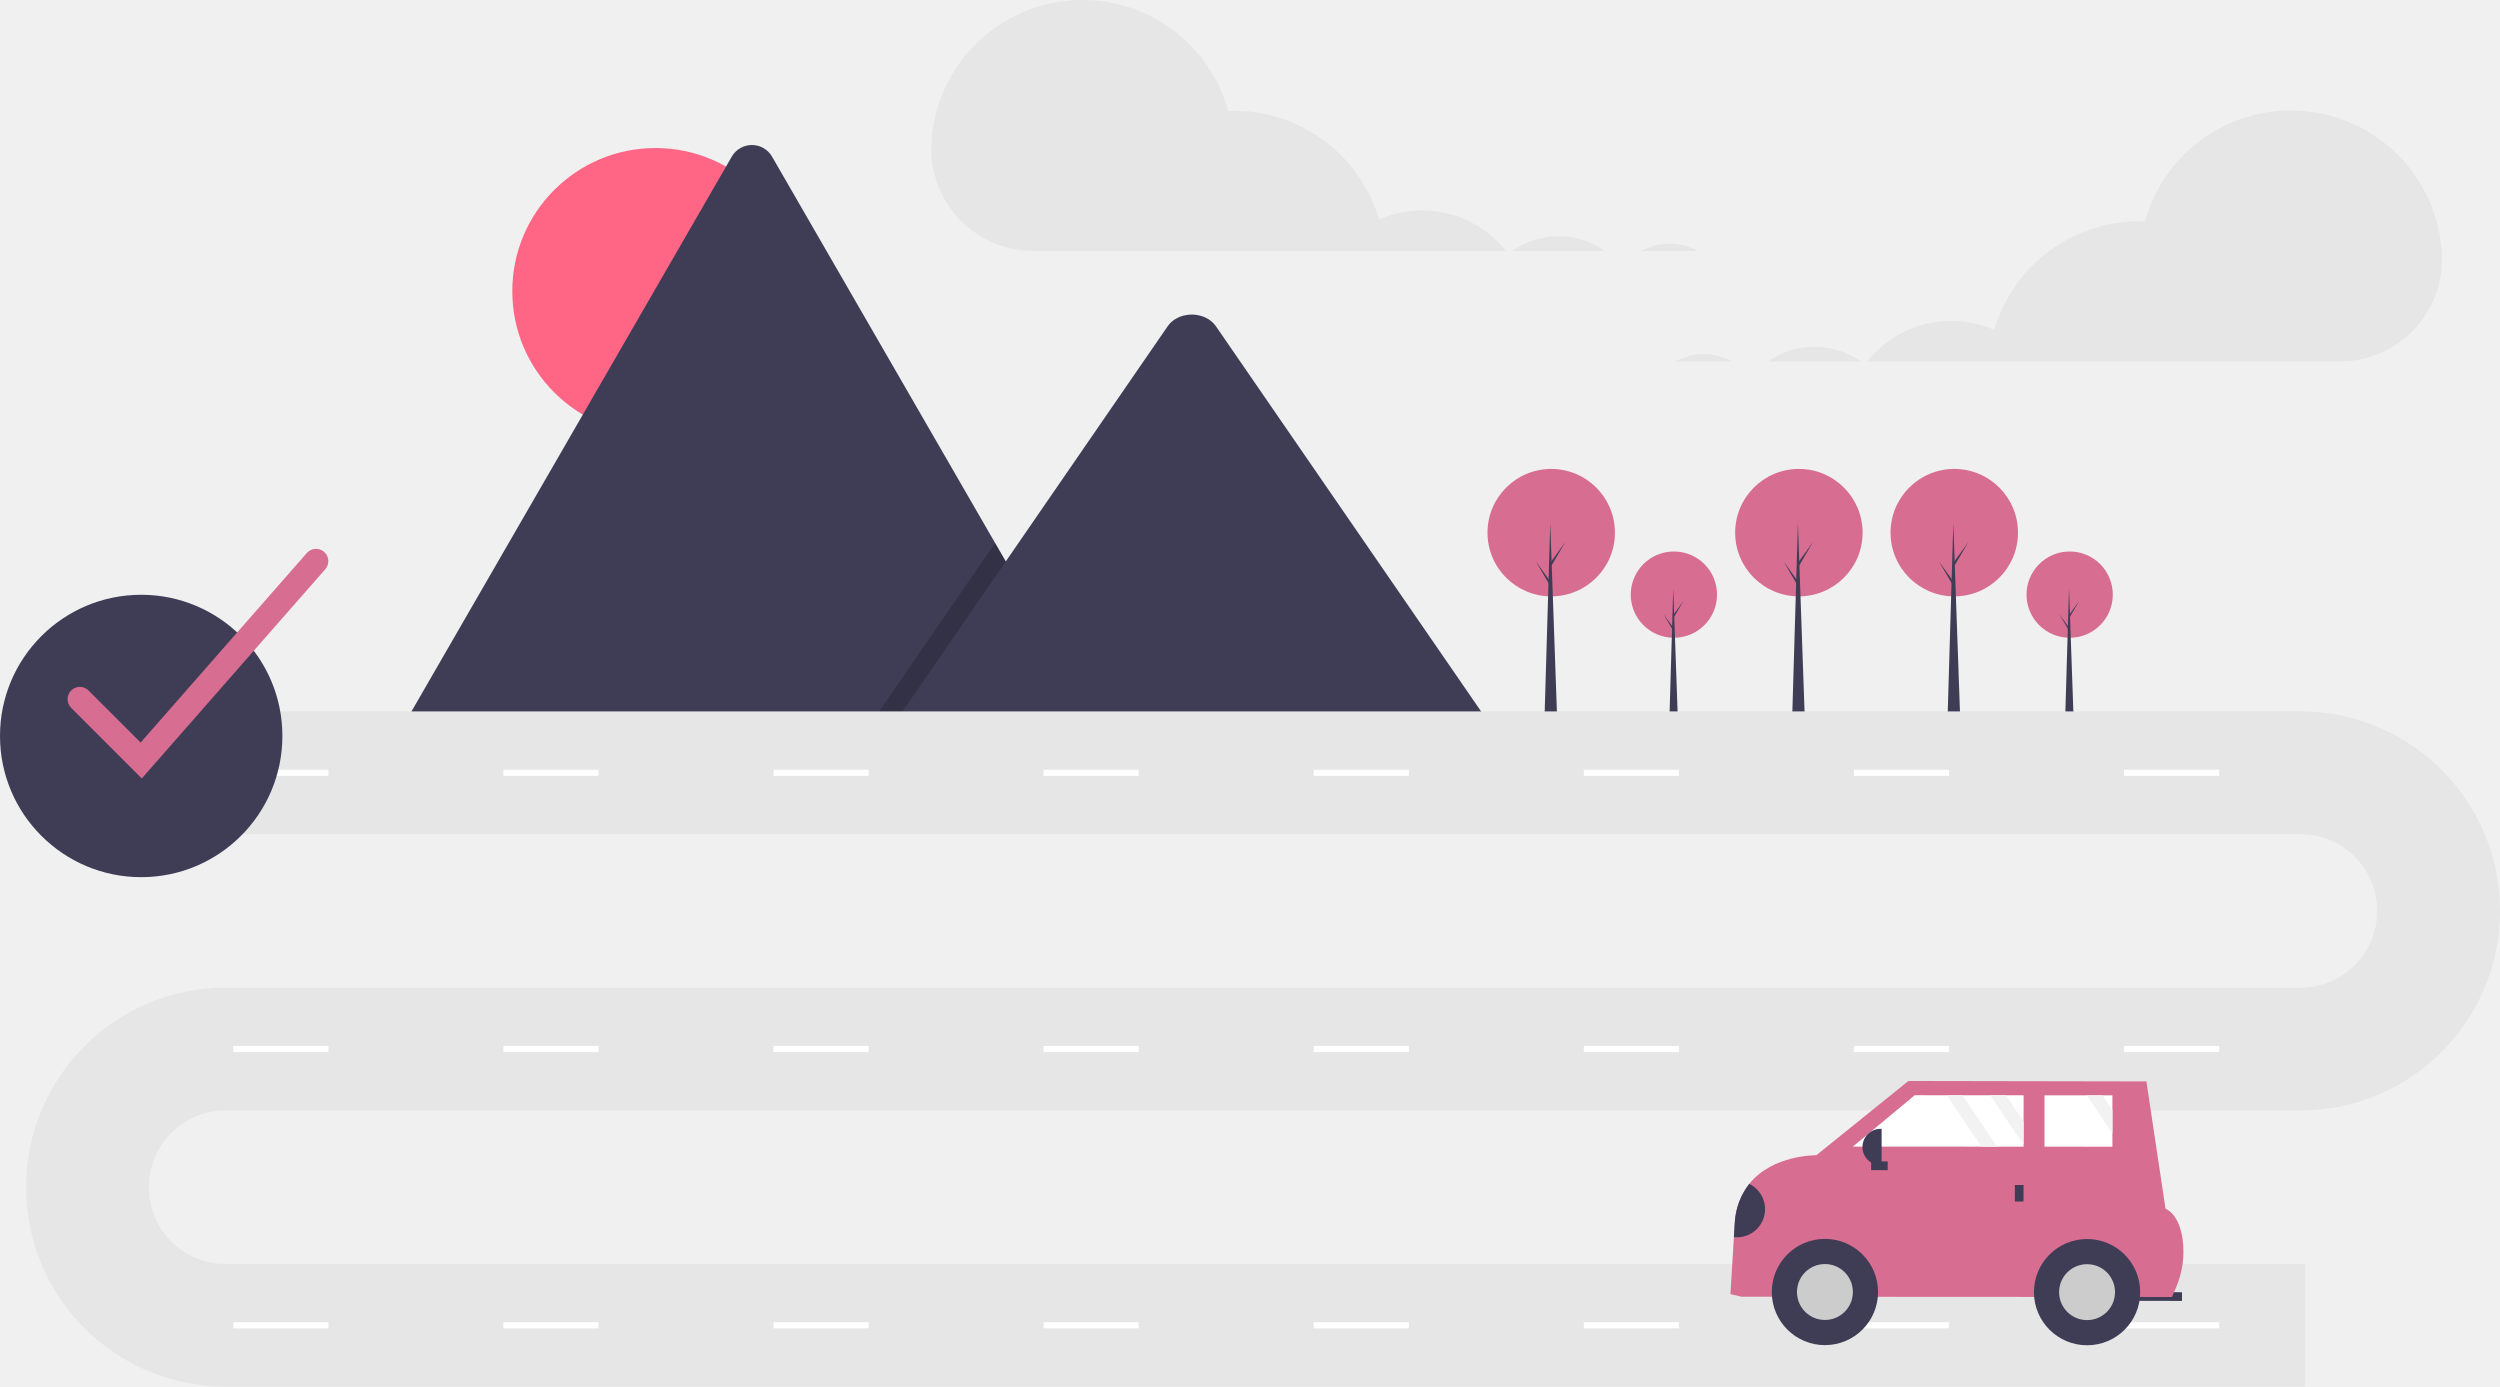
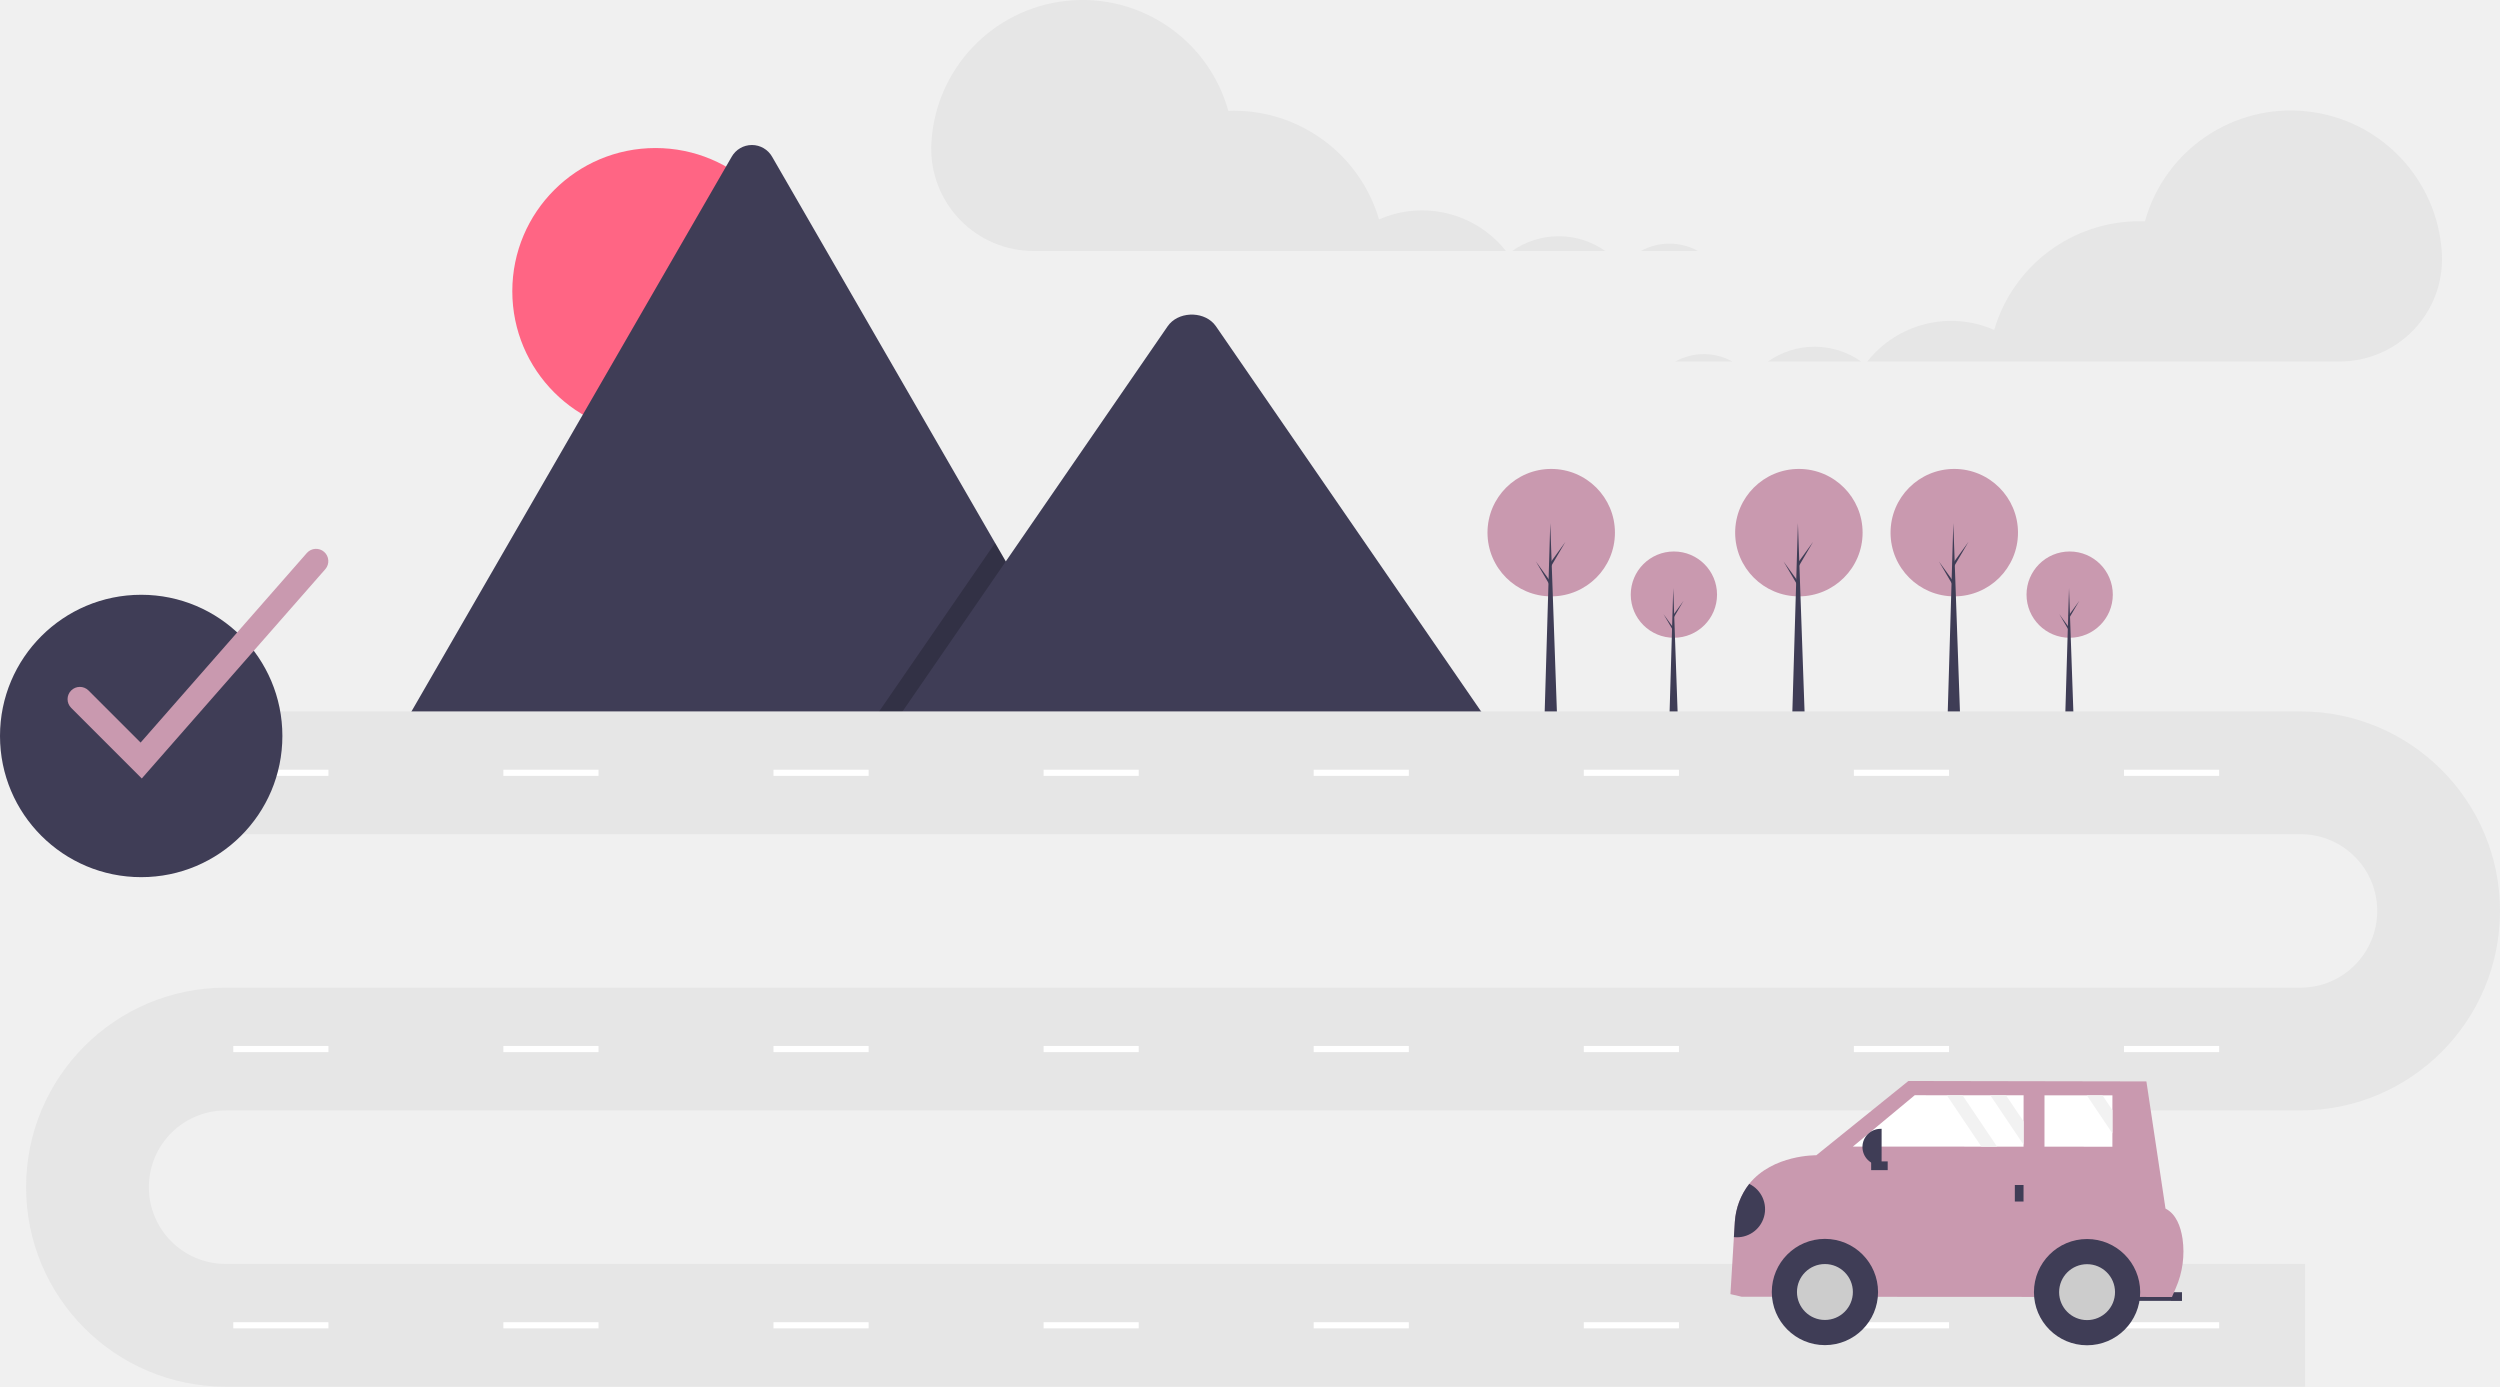
<svg xmlns="http://www.w3.org/2000/svg" id="e0958169-61ce-49c9-8f2a-5e3a81fc50e8" data-name="Layer 1" width="886.351" height="491.631" viewBox="0 0 886.351 491.631">
  <circle cx="232.396" cy="103.246" r="50.763" fill="#ff6584" />
  <path d="M548.406,463.863H299.38a5.079,5.079,0,0,1-.931-.074L416.227,259.78a8.246,8.246,0,0,1,14.355,0L509.626,396.686l3.787,6.551Z" transform="translate(-156.8244 -204.1844)" fill="#3f3d56" />
  <polygon points="391.582 259.678 306.558 259.678 348.296 199.052 351.3 194.685 352.802 192.502 356.589 199.052 391.582 259.678" opacity="0.2" />
  <path d="M687.062,463.863H471.675l41.738-60.626,3.004-4.367,54.388-79.007c3.566-5.178,12.144-5.501,16.336-.977a9.83,9.83,0,0,1,.783.977Z" transform="translate(-156.8244 -204.1844)" fill="#3f3d56" />
-   <circle cx="593.463" cy="210.82" r="15.296" fill="#d86d92" />
+   <circle cx="593.463" cy="210.82" r="15.296" fill="#c999af" />
  <polygon points="594.938 256.894 591.805 256.894 593.233 208.516 594.938 256.894" fill="#3f3d56" />
  <polygon points="593.509 217.685 596.873 213.031 593.463 218.837 593.095 218.192 593.509 217.685" fill="#3f3d56" />
  <polygon points="593.141 222.384 589.777 217.731 593.187 223.536 593.555 222.891 593.141 222.384" fill="#3f3d56" />
-   <circle cx="733.78" cy="210.82" r="15.296" fill="#d86d92" />
+   <circle cx="733.78" cy="210.82" r="15.296" fill="#c999af" />
  <polygon points="735.254 256.894 732.121 256.894 733.55 208.516 735.254 256.894" fill="#3f3d56" />
  <polygon points="733.826 217.685 737.19 213.031 733.78 218.837 733.411 218.192 733.826 217.685" fill="#3f3d56" />
  <polygon points="733.458 222.384 730.094 217.731 733.504 223.536 733.872 222.891 733.458 222.384" fill="#3f3d56" />
-   <circle cx="637.775" cy="188.846" r="22.592" fill="#d86d92" />
+   <circle cx="637.775" cy="188.846" r="22.592" fill="#c999af" />
  <polygon points="639.952 256.894 635.325 256.894 637.434 185.444 639.952 256.894" fill="#3f3d56" />
  <polygon points="637.843 198.985 642.81 192.113 637.775 200.687 637.23 199.734 637.843 198.985" fill="#3f3d56" />
  <polygon points="637.298 205.926 632.331 199.054 637.366 207.627 637.911 206.675 637.298 205.926" fill="#3f3d56" />
-   <circle cx="692.868" cy="188.846" r="22.592" fill="#d86d92" />
+   <circle cx="692.868" cy="188.846" r="22.592" fill="#c999af" />
  <polygon points="695.046 256.894 690.419 256.894 692.528 185.444 695.046 256.894" fill="#3f3d56" />
  <polygon points="692.936 198.985 697.904 192.113 692.868 200.687 692.324 199.734 692.936 198.985" fill="#3f3d56" />
  <polygon points="692.392 205.926 687.424 199.054 692.46 207.627 693.004 206.675 692.392 205.926" fill="#3f3d56" />
-   <circle cx="549.969" cy="188.846" r="22.592" fill="#d86d92" />
+   <circle cx="549.969" cy="188.846" r="22.592" fill="#c999af" />
  <polygon points="552.146 256.894 547.519 256.894 549.629 185.444 552.146 256.894" fill="#3f3d56" />
  <polygon points="550.037 198.985 555.004 192.113 549.969 200.687 549.425 199.734 550.037 198.985" fill="#3f3d56" />
  <polygon points="549.493 205.926 544.525 199.054 549.561 207.627 550.105 206.675 549.493 205.926" fill="#3f3d56" />
  <path d="M974.074,695.816H236.808a70.734,70.734,0,1,1,0-141.468H972.442a27.205,27.205,0,0,0,0-54.411H212.323v-43.529H972.442a70.734,70.734,0,1,1,0,141.468H236.808a27.205,27.205,0,1,0,0,54.411H974.074Z" transform="translate(-156.8244 -204.1844)" fill="#e6e6e6" />
  <rect x="82.704" y="272.9" width="33.735" height="2.176" fill="#fff" />
  <rect x="178.467" y="272.9" width="33.735" height="2.176" fill="#fff" />
  <rect x="274.23" y="272.9" width="33.735" height="2.176" fill="#fff" />
  <rect x="369.993" y="272.9" width="33.735" height="2.176" fill="#fff" />
  <rect x="465.756" y="272.9" width="33.735" height="2.176" fill="#fff" />
  <rect x="561.519" y="272.9" width="33.735" height="2.176" fill="#fff" />
  <rect x="657.282" y="272.9" width="33.735" height="2.176" fill="#fff" />
  <rect x="753.045" y="272.9" width="33.735" height="2.176" fill="#fff" />
  <rect x="82.704" y="370.839" width="33.735" height="2.176" fill="#fff" />
  <rect x="178.467" y="370.839" width="33.735" height="2.176" fill="#fff" />
  <rect x="274.23" y="370.839" width="33.735" height="2.176" fill="#fff" />
  <rect x="369.993" y="370.839" width="33.735" height="2.176" fill="#fff" />
  <rect x="465.756" y="370.839" width="33.735" height="2.176" fill="#fff" />
  <rect x="561.519" y="370.839" width="33.735" height="2.176" fill="#fff" />
  <rect x="657.282" y="370.839" width="33.735" height="2.176" fill="#fff" />
  <rect x="753.045" y="370.839" width="33.735" height="2.176" fill="#fff" />
  <rect x="82.704" y="468.779" width="33.735" height="2.176" fill="#fff" />
  <rect x="178.467" y="468.779" width="33.735" height="2.176" fill="#fff" />
  <rect x="274.23" y="468.779" width="33.735" height="2.176" fill="#fff" />
  <rect x="369.993" y="468.779" width="33.735" height="2.176" fill="#fff" />
  <rect x="465.756" y="468.779" width="33.735" height="2.176" fill="#fff" />
  <rect x="561.519" y="468.779" width="33.735" height="2.176" fill="#fff" />
  <rect x="657.282" y="468.779" width="33.735" height="2.176" fill="#fff" />
  <rect x="753.045" y="468.779" width="33.735" height="2.176" fill="#fff" />
  <path d="M732.01,298.879a28.992,28.992,0,0,0-6.045-5.704h12.624A21.114,21.114,0,0,0,732.01,298.879Z" transform="translate(-156.8244 -204.1844)" fill="none" />
  <path d="M690.743,293.176h2.176c-.468.328-.936.655-1.383,1.01C691.281,293.842,691.009,293.511,690.743,293.176Z" transform="translate(-156.8244 -204.1844)" fill="none" />
  <path d="M748.692,290.559a20.833,20.833,0,0,1,10.129,2.617H738.589A20.742,20.742,0,0,1,748.692,290.559Z" transform="translate(-156.8244 -204.1844)" fill="#e6e6e6" />
  <path d="M709.431,287.941a28.623,28.623,0,0,1,16.534,5.235H692.919A28.616,28.616,0,0,1,709.431,287.941Z" transform="translate(-156.8244 -204.1844)" fill="#e6e6e6" />
  <path d="M487.036,254.807a53.656,53.656,0,0,1,105.274-11.313c.65-.023,1.3-.049,1.955-.049a53.669,53.669,0,0,1,51.482,38.538A37.92,37.92,0,0,1,690.743,293.176h-167.372a36.293,36.293,0,0,1-36.373-37.577Q487.014,255.204,487.036,254.807Z" transform="translate(-156.8244 -204.1844)" fill="#e6e6e6" />
  <path d="M777.587,338.055a28.992,28.992,0,0,1,6.045-5.704H771.008A21.114,21.114,0,0,1,777.587,338.055Z" transform="translate(-156.8244 -204.1844)" fill="none" />
  <path d="M818.854,332.352h-2.176c.468.328.936.655,1.383,1.01C818.316,333.018,818.588,332.687,818.854,332.352Z" transform="translate(-156.8244 -204.1844)" fill="none" />
  <path d="M760.905,329.734a20.833,20.833,0,0,0-10.129,2.617h20.232A20.742,20.742,0,0,0,760.905,329.734Z" transform="translate(-156.8244 -204.1844)" fill="#e6e6e6" />
  <path d="M800.166,327.117a28.623,28.623,0,0,0-16.534,5.235h33.046A28.616,28.616,0,0,0,800.166,327.117Z" transform="translate(-156.8244 -204.1844)" fill="#e6e6e6" />
  <path d="M1022.561,293.983a53.656,53.656,0,0,0-105.274-11.313c-.65-.023-1.3-.049-1.955-.049a53.669,53.669,0,0,0-51.482,38.538A37.92,37.92,0,0,0,818.854,332.352H986.226a36.293,36.293,0,0,0,36.373-37.577Q1022.583,294.379,1022.561,293.983Z" transform="translate(-156.8244 -204.1844)" fill="#e6e6e6" />
  <rect x="910.977" y="662.314" width="19.453" height="3.088" transform="translate(1684.227 1124.024) rotate(-179.9694)" fill="#3f3d56" />
-   <path d="M770.332,663.006l4.014.928,152.533.082,1.372-3.196a32.257,32.257,0,0,0,2.371-17.442c-.657-4.414-2.303-8.799-6.042-10.704L917.811,587.59l-84.389-.151L800.772,613.773s-15.401-.277-23.768,10.14a24.45,24.45,0,0,0-5.114,13.466l-.33,5.419Z" transform="translate(-156.8244 -204.1844)" fill="#d86d92" />
+   <path d="M770.332,663.006l4.014.928,152.533.082,1.372-3.196a32.257,32.257,0,0,0,2.371-17.442c-.657-4.414-2.303-8.799-6.042-10.704L917.811,587.59l-84.389-.151L800.772,613.773s-15.401-.277-23.768,10.14a24.45,24.45,0,0,0-5.114,13.466l-.33,5.419Z" transform="translate(-156.8244 -204.1844)" fill="#c999af" />
  <circle cx="647.009" cy="458.067" r="18.835" fill="#3f3d56" />
  <circle cx="647.009" cy="458.067" r="9.913" fill="#ccc" />
  <circle cx="739.95" cy="458.117" r="18.835" fill="#3f3d56" />
  <circle cx="739.95" cy="458.117" r="9.913" fill="#ccc" />
  <polygon points="656.92 406.511 702.483 406.53 708.045 406.53 717.435 406.537 717.435 405.852 717.442 397.594 717.449 388.322 711.201 388.322 705.639 388.316 695.787 388.309 690.225 388.309 678.851 388.302 656.92 406.511" fill="#fff" />
  <polygon points="724.849 406.544 748.929 406.557 748.935 401.832 748.935 393.574 748.942 388.342 745.416 388.342 739.854 388.335 724.856 388.329 724.849 406.544" fill="#fff" />
  <rect x="871.165" y="624.31" width="3.088" height="5.867" transform="translate(1588.257 1050.768) rotate(-179.9694)" fill="#3f3d56" />
  <rect x="821.612" y="614.557" width="3.088" height="5.867" transform="translate(1284.262 -409.5198) rotate(90.03063)" fill="#3f3d56" />
  <path d="M817.138,604.397h.34a6.453,6.453,0,0,1,6.453,6.453v0a6.453,6.453,0,0,1-6.453,6.453h-.34a0,0,0,0,1,0,0V604.397A0,0,0,0,1,817.138,604.397Z" transform="translate(1483.919 1017.955) rotate(-179.9694)" fill="#3f3d56" />
  <path d="M771.559,642.797a9.975,9.975,0,0,0,5.445-18.885,24.45,24.45,0,0,0-5.114,13.466Z" transform="translate(-156.8244 -204.1844)" fill="#3f3d56" />
  <polygon points="705.639 388.316 717.435 405.852 717.442 397.594 711.201 388.322 705.639 388.316" fill="#f2f2f2" />
  <polygon points="739.854 388.335 748.935 401.832 748.935 393.574 745.416 388.342 739.854 388.335" fill="#f2f2f2" />
  <polygon points="690.225 388.309 702.483 406.53 708.045 406.53 695.787 388.309 690.225 388.309" fill="#f2f2f2" />
  <circle cx="50.058" cy="260.93" r="50.058" fill="#3f3d56" />
-   <path d="M207.091,480.184l-25.051-25.051a4.353,4.353,0,0,1,6.156-6.156L206.674,467.455l58.964-67.239a4.353,4.353,0,0,1,6.545,5.74Z" transform="translate(-156.8244 -204.1844)" fill="#d86d92" />
+   <path d="M207.091,480.184l-25.051-25.051a4.353,4.353,0,0,1,6.156-6.156L206.674,467.455l58.964-67.239a4.353,4.353,0,0,1,6.545,5.74Z" transform="translate(-156.8244 -204.1844)" fill="#c999af" />
</svg>
